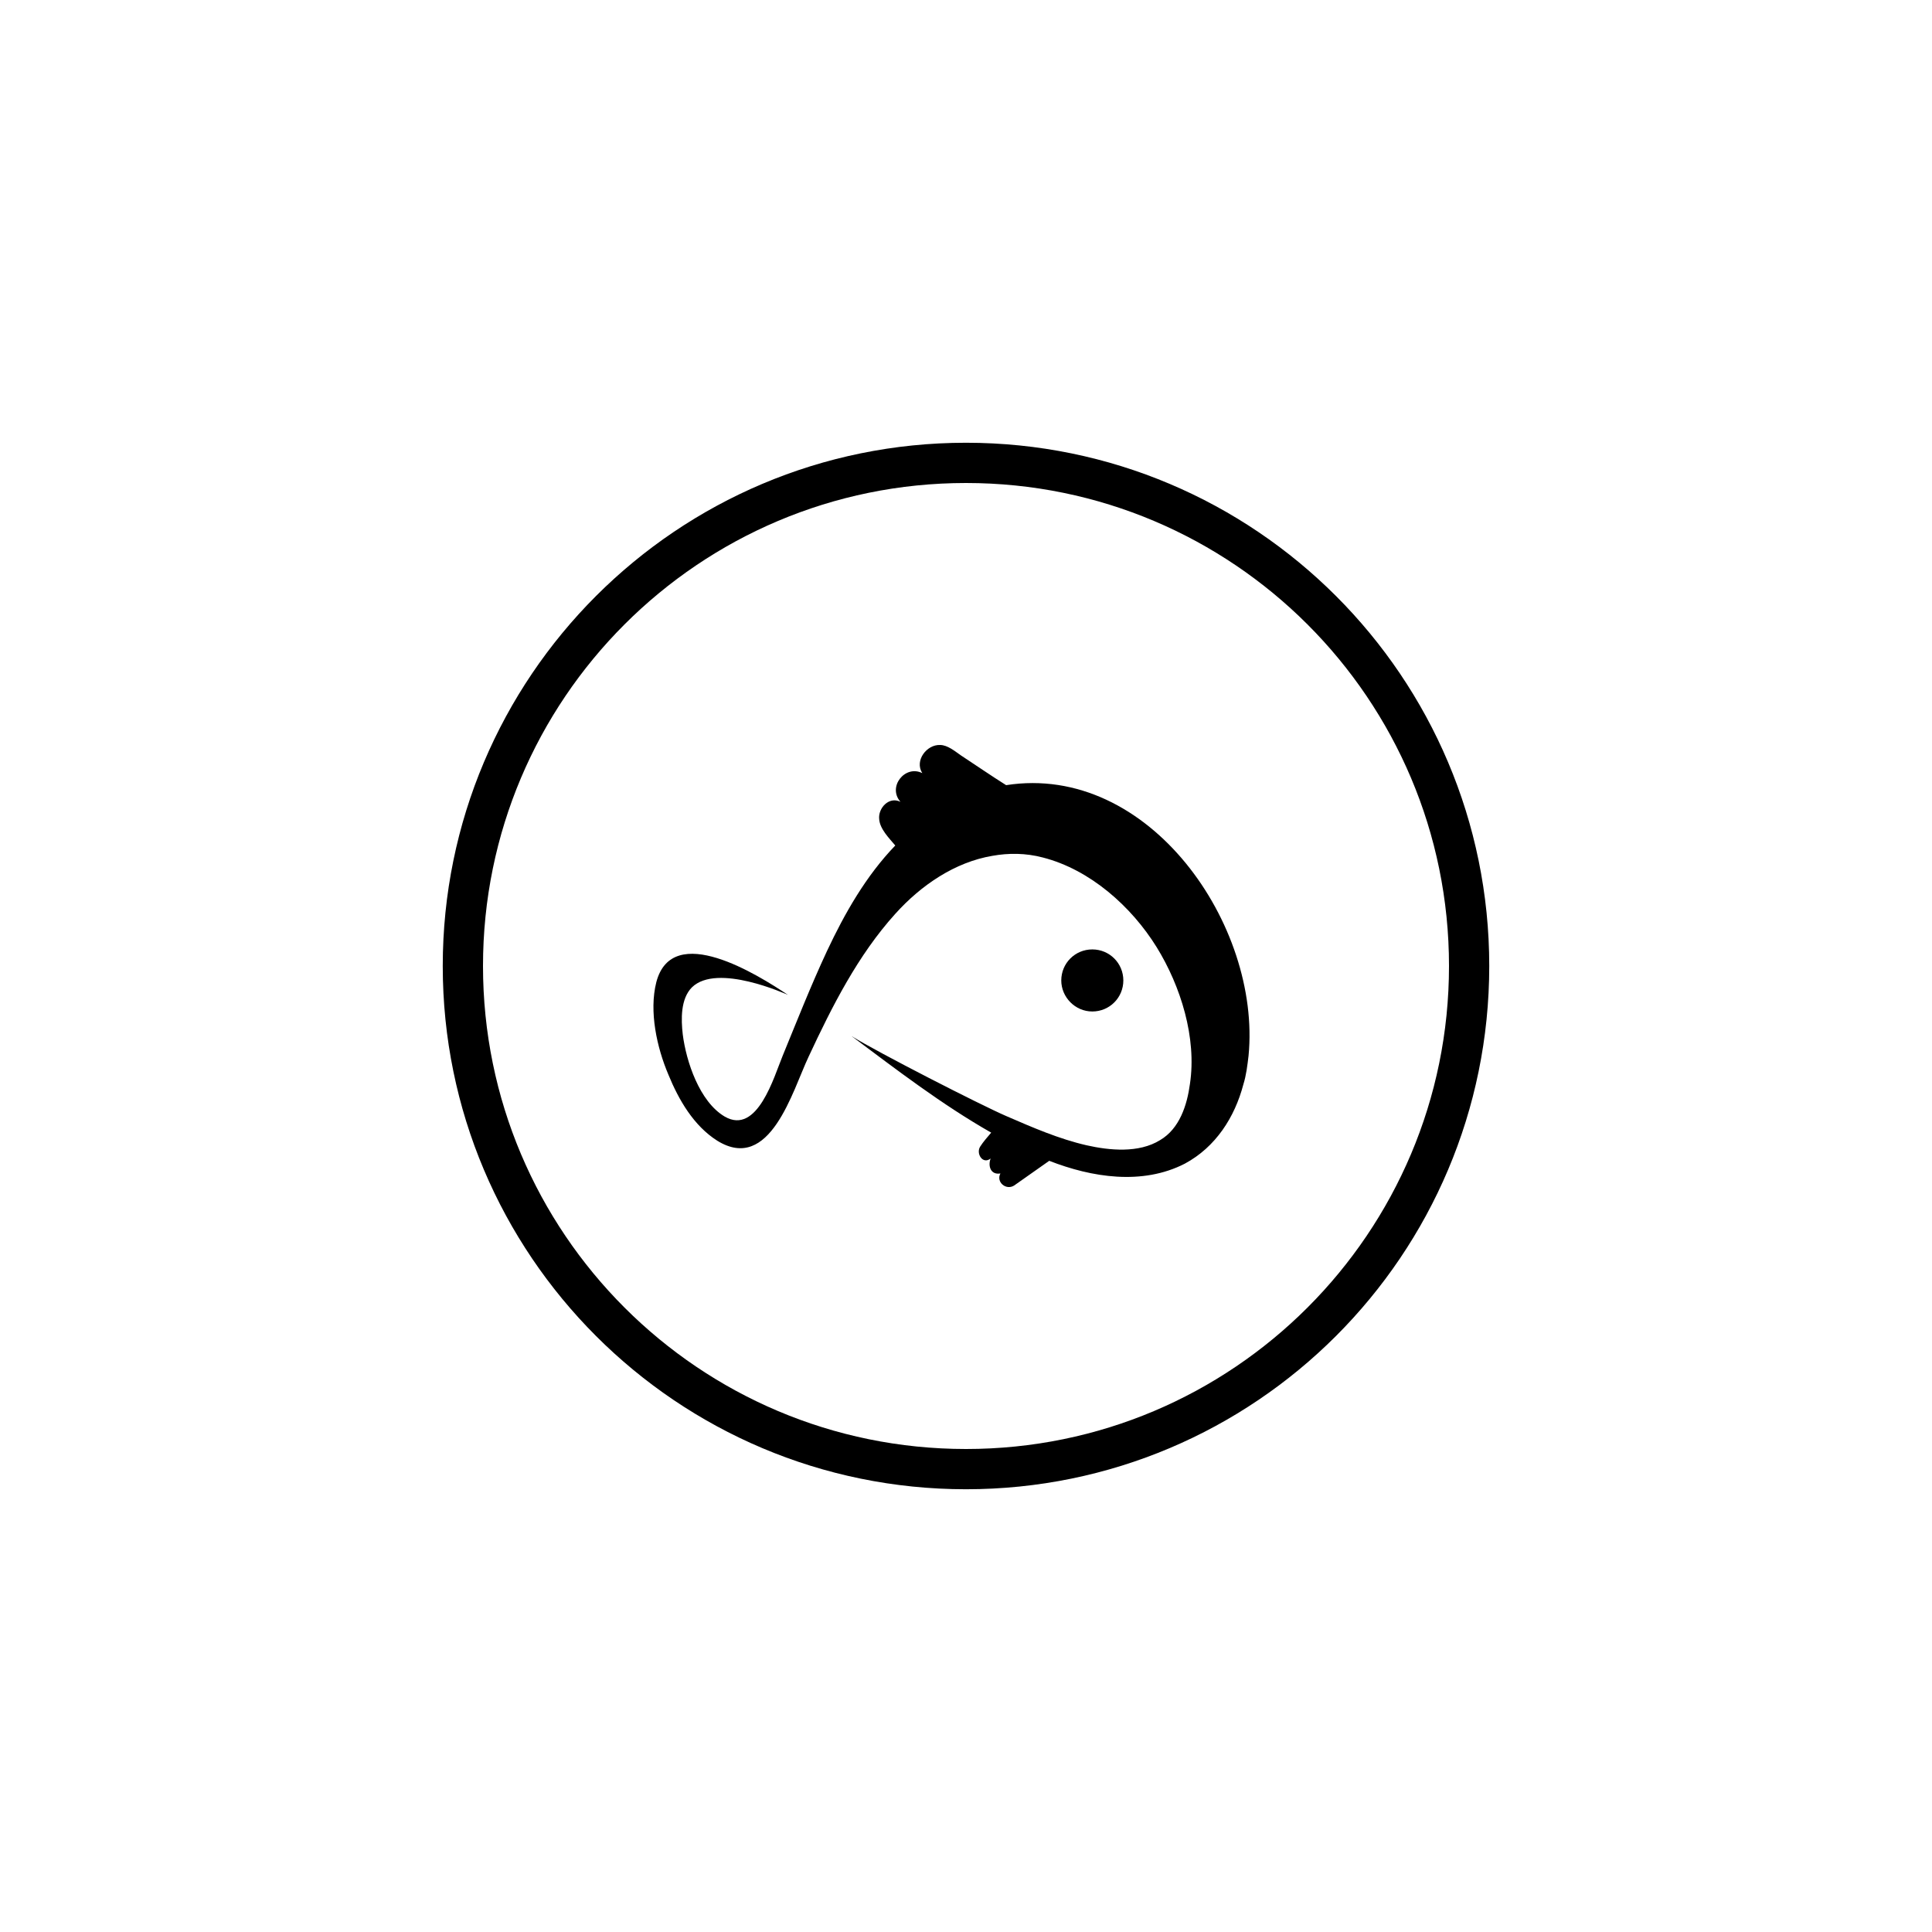
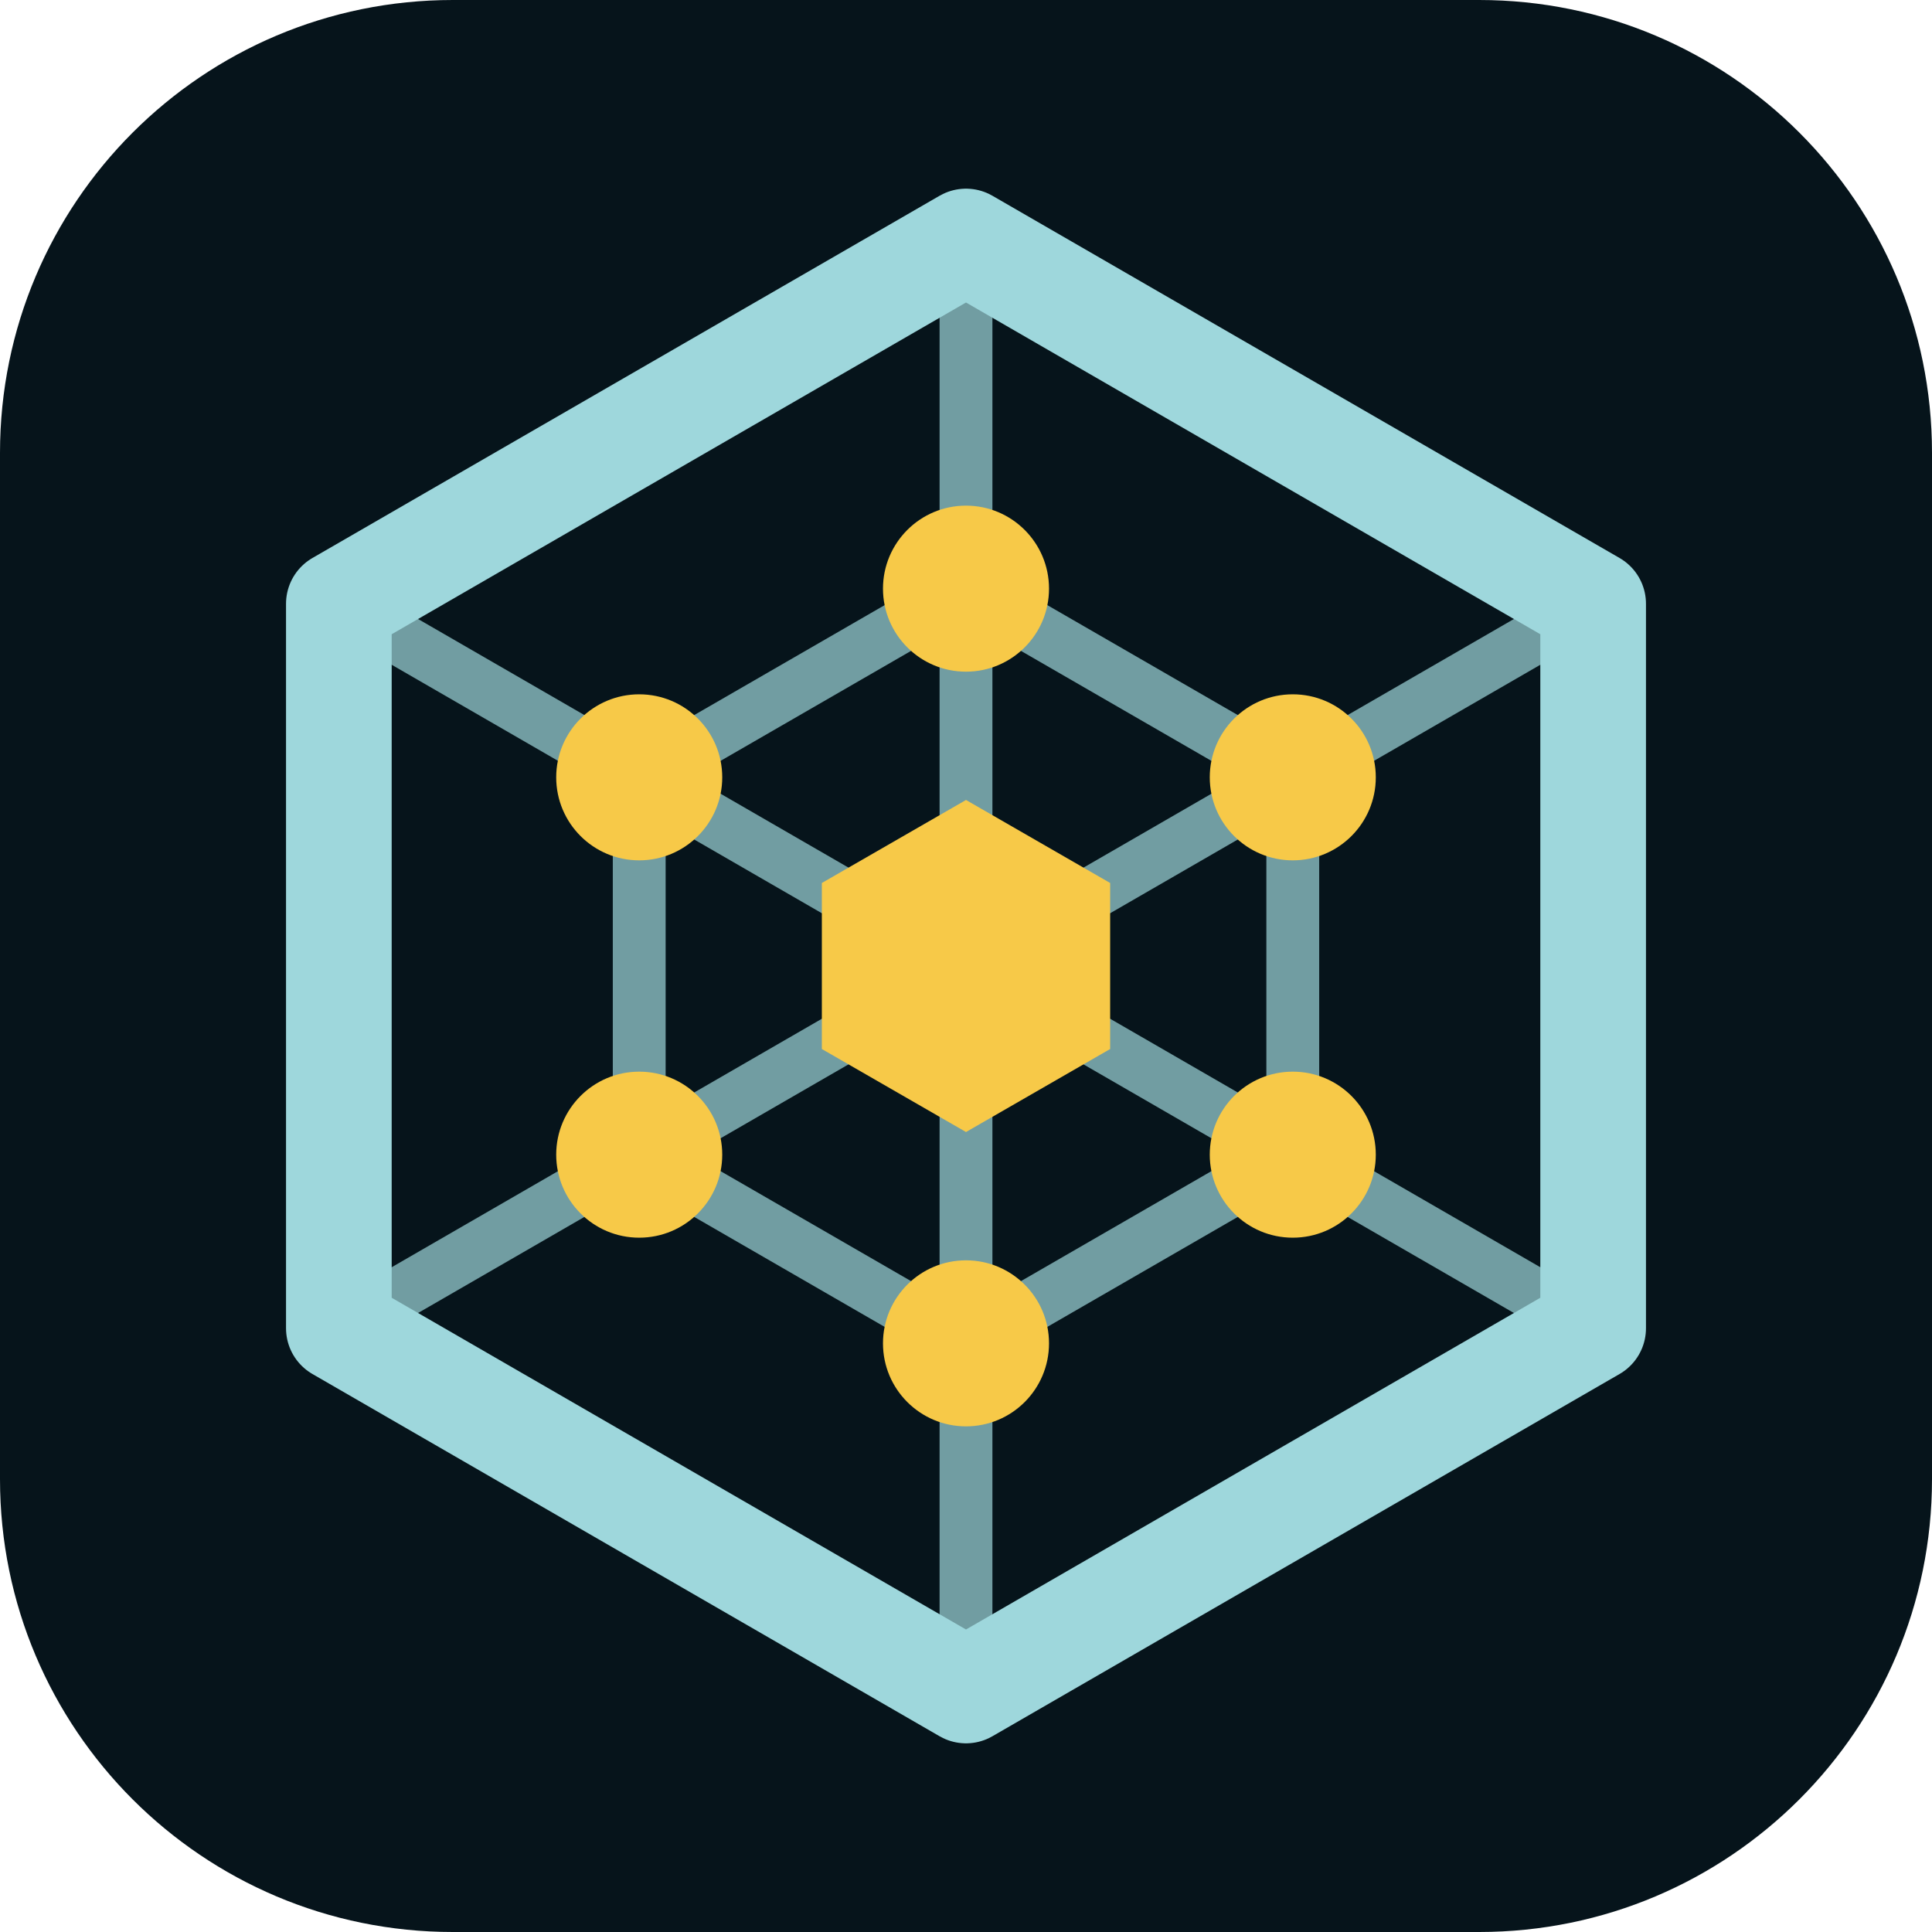
- <svg xmlns="http://www.w3.org/2000/svg" width="48" height="48" viewBox="0 0 48 48" fill="none">
-   <g id="Frame 2871">
-     <g id="finnie-koi-logo-inverse">
-       <circle id="Ellipse 3" cx="24" cy="24" r="12.5" stroke="currentColor" />
-       <path id="Vector" d="M26.367 24.359C26.367 23.931 26.71 23.588 27.138 23.588C27.566 23.588 27.909 23.931 27.909 24.359C27.909 24.787 27.566 25.13 27.138 25.13C26.71 25.13 26.367 24.773 26.367 24.359Z" fill="currentColor" />
-       <path id="Vector_2" d="M31.02 26.228C30.991 26.471 30.963 26.713 30.891 26.942C30.677 27.755 30.206 28.497 29.436 28.911C28.38 29.453 27.124 29.253 26.068 28.84C25.197 29.453 25.197 29.453 25.197 29.453C24.997 29.582 24.741 29.368 24.855 29.154C24.612 29.196 24.541 28.968 24.612 28.783C24.412 28.94 24.241 28.654 24.355 28.483C24.427 28.369 24.541 28.24 24.626 28.14C23.399 27.441 22.286 26.585 21.158 25.743C21.801 26.143 24.369 27.456 24.997 27.727C25.654 28.012 26.31 28.297 26.995 28.454C27.566 28.583 28.294 28.654 28.822 28.326C29.307 28.041 29.493 27.456 29.564 26.928C29.735 25.786 29.336 24.502 28.736 23.531C28.108 22.518 27.081 21.605 25.911 21.305C25.483 21.191 25.054 21.191 24.655 21.263C23.727 21.419 22.885 21.99 22.243 22.704C21.315 23.731 20.673 25.001 20.088 26.257C19.689 27.099 19.132 29.154 17.819 28.34C17.234 27.969 16.863 27.327 16.606 26.699C16.321 26.029 16.121 25.13 16.306 24.402C16.706 22.875 18.846 24.231 19.574 24.716C19.532 24.701 17.819 23.917 17.191 24.53C16.906 24.816 16.92 25.329 16.963 25.7C17.048 26.371 17.377 27.37 18.005 27.741C18.818 28.212 19.232 26.742 19.446 26.228C19.803 25.358 20.145 24.488 20.545 23.631C20.987 22.689 21.515 21.762 22.243 21.006C22.086 20.82 21.858 20.592 21.843 20.349C21.815 20.078 22.086 19.779 22.372 19.921C22.043 19.55 22.486 18.994 22.914 19.208C22.714 18.894 23.028 18.494 23.356 18.509C23.542 18.509 23.727 18.666 23.87 18.765C24.241 19.008 24.612 19.265 24.997 19.507C28.551 18.951 31.334 22.989 31.02 26.228Z" fill="currentColor" />
-     </g>
+ <svg xmlns="http://www.w3.org/2000/svg" width="256" height="256" viewBox="0 0 256 256">
+   <rect width="256" height="256" rx="60" fill="#06141B" />
+   <path d="M128 32L128 224M211.1 80L44.9 176M211.1 176L44.9 80M128 78L171.3 103L171.3 153L128 178L84.7 153L84.7 103Z" fill="none" stroke="#9ED7DC" stroke-width="7" stroke-linejoin="round" stroke-linecap="round" stroke-opacity=".7" />
+   <path d="M128 32L211.1 80L211.1 176L128 224L44.9 176L44.9 80Z" fill="none" stroke="#9ED7DC" stroke-width="14" stroke-linejoin="round" />
+   <g fill="#F7C948">
+     <circle cx="128" cy="78" r="11" />
+     <circle cx="171.3" cy="103" r="11" />
+     <circle cx="171.3" cy="153" r="11" />
+     <circle cx="128" cy="178" r="11" />
+     <circle cx="84.7" cy="153" r="11" />
+     <circle cx="84.7" cy="103" r="11" />
+     <path d="M128 106L147.1 117L147.1 139L128 150L108.9 139L108.9 117Z" />
  </g>
</svg>
